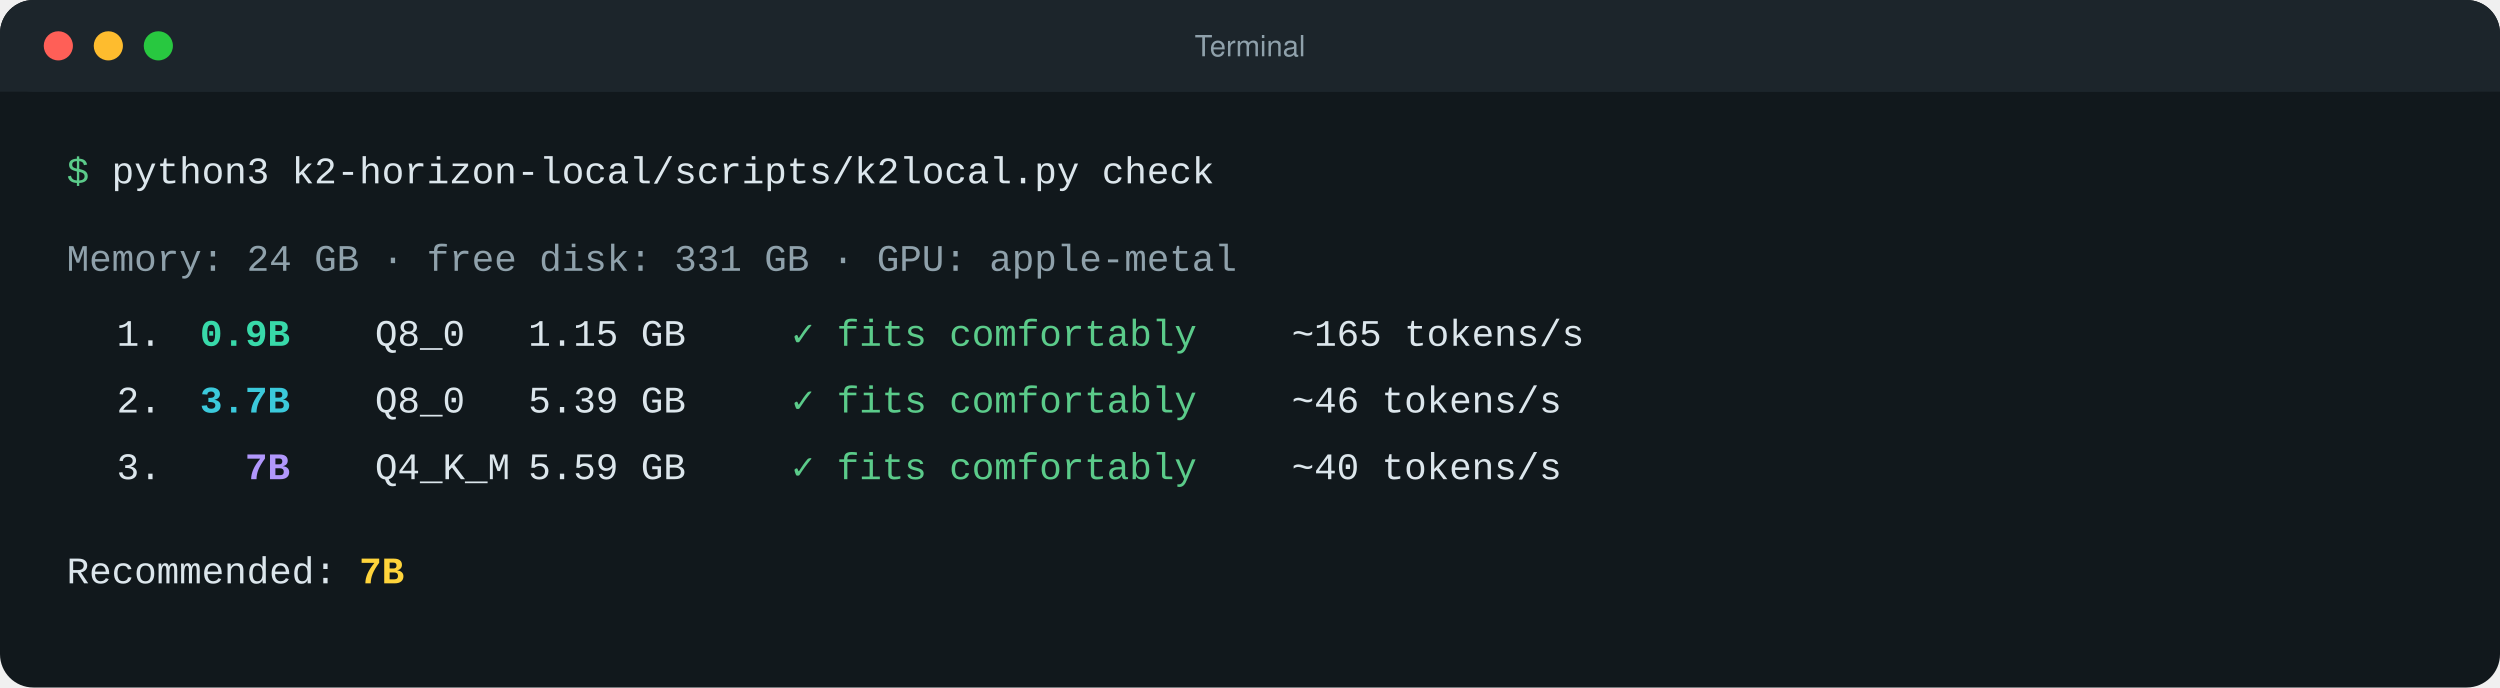
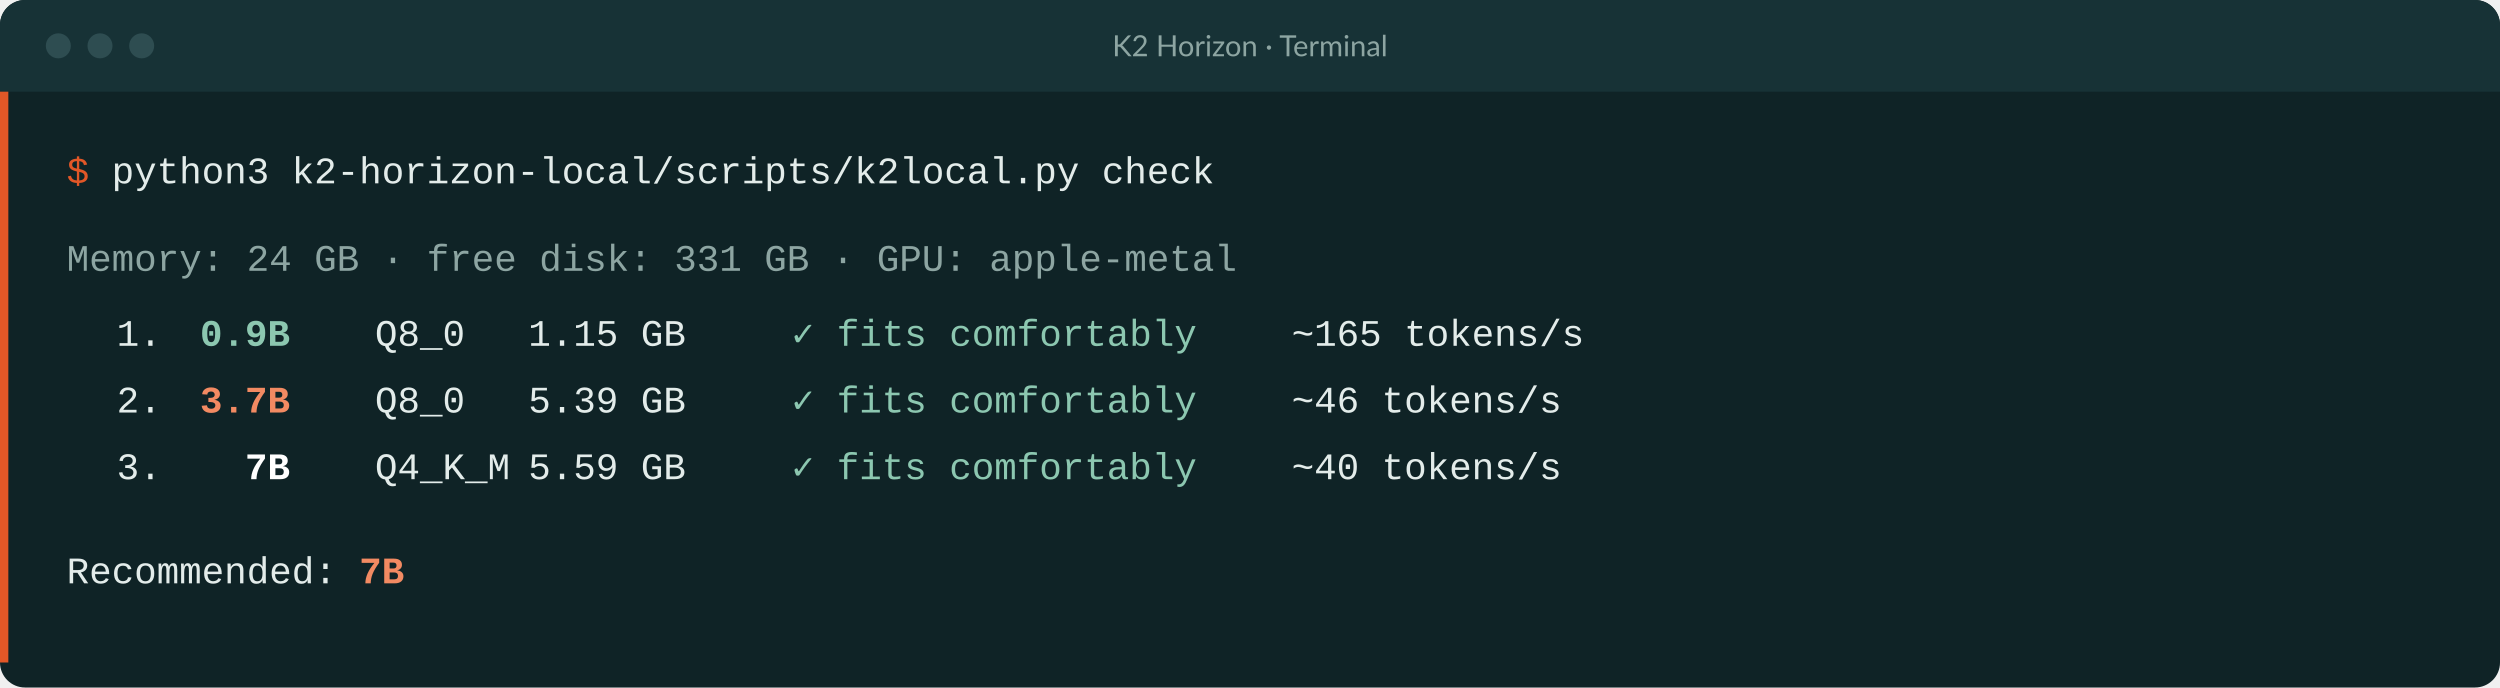
- <svg xmlns="http://www.w3.org/2000/svg" width="1200" height="330" viewBox="0 0 1200 330" role="img" aria-label="Terminal output of the check command on a 24 GB Mac">
-   <rect width="1200" height="330" rx="16" fill="#11181C" />
-   <rect width="1200" height="44" rx="16" fill="#1C252B" />
-   <rect y="28" width="1200" height="16" fill="#1C252B" />
-   <circle cx="28" cy="22" r="7" fill="#FF5F57" />
-   <circle cx="52" cy="22" r="7" fill="#FEBC2E" />
-   <circle cx="76" cy="22" r="7" fill="#28C840" />
-   <text x="600" y="27" text-anchor="middle" font-family="-apple-system, 'Segoe UI', Helvetica, Arial, sans-serif" font-size="14" fill="#8FA1AB">Terminal</text>
-   <g font-family="SFMono-Regular, Menlo, Consolas, 'Liberation Mono', monospace" font-size="18" fill="#DCE6EC">
+ <svg xmlns="http://www.w3.org/2000/svg" width="1200" height="330" viewBox="0 0 1200 330" role="img" aria-label="Output of the check command on a 24 GB Mac: all three sizes fit, 7B recommended">
+   <rect width="1200" height="330" rx="12" fill="#0F2326" />
+   <path d="M0 12A12 12 0 0 1 12 0H1188A12 12 0 0 1 1200 12V44H0Z" fill="#173236" />
+   <circle cx="28" cy="22" r="6" fill="#2E4D51" />
+   <circle cx="48" cy="22" r="6" fill="#2E4D51" />
+   <circle cx="68" cy="22" r="6" fill="#2E4D51" />
+   <text x="600" y="27" text-anchor="middle" font-family="Lato, 'Helvetica Neue', Helvetica, Arial, sans-serif" font-size="14" fill="#8DA5A2">K2 Horizon · Terminal</text>
+   <rect x="0" y="44" width="4" height="274" fill="#E25727" />
+   <g font-family="SFMono-Regular, Menlo, Consolas, 'Liberation Mono', monospace" font-size="18" fill="#E3ECEA">
    <text x="32" y="88">
-       <tspan fill="#5BCB8A">$</tspan> python3 k2-horizon-local/scripts/k2local.py check</text>
-     <text x="32" y="130" fill="#8FA1AB">Memory: 24 GB · free disk: 331 GB · GPU: apple-metal</text>
+       <tspan fill="#E25727">$</tspan> python3 k2-horizon-local/scripts/k2local.py check</text>
+     <text x="32" y="130" fill="#8DA5A2">Memory: 24 GB · free disk: 331 GB · GPU: apple-metal</text>
    <text y="166">
      <tspan x="56">1.</tspan>
-       <tspan x="150" text-anchor="end" fill="#38D9A9" font-weight="700">0.9B</tspan>
+       <tspan x="150" text-anchor="end" fill="#8CC7B0" font-weight="700">0.9B</tspan>
      <tspan x="180">Q8_0</tspan>
      <tspan x="340" text-anchor="end">1.15 GB</tspan>
-       <tspan x="380" fill="#5BCB8A">✓ fits comfortably</tspan>
+       <tspan x="380" fill="#8CC7B0">✓ fits comfortably</tspan>
      <tspan x="620">~165 tokens/s</tspan>
    </text>
    <text y="198">
      <tspan x="56">2.</tspan>
-       <tspan x="150" text-anchor="end" fill="#3BC9DB" font-weight="700">3.7B</tspan>
+       <tspan x="150" text-anchor="end" fill="#F28A62" font-weight="700">3.7B</tspan>
      <tspan x="180">Q8_0</tspan>
      <tspan x="340" text-anchor="end">5.39 GB</tspan>
-       <tspan x="380" fill="#5BCB8A">✓ fits comfortably</tspan>
+       <tspan x="380" fill="#8CC7B0">✓ fits comfortably</tspan>
      <tspan x="620">~46 tokens/s</tspan>
    </text>
    <text y="230">
      <tspan x="56">3.</tspan>
-       <tspan x="150" text-anchor="end" fill="#B197FC" font-weight="700">7B</tspan>
+       <tspan x="150" text-anchor="end" fill="#FFFFFF" font-weight="700">7B</tspan>
      <tspan x="180">Q4_K_M</tspan>
      <tspan x="340" text-anchor="end">5.59 GB</tspan>
-       <tspan x="380" fill="#5BCB8A">✓ fits comfortably</tspan>
+       <tspan x="380" fill="#8CC7B0">✓ fits comfortably</tspan>
      <tspan x="620">~40 tokens/s</tspan>
    </text>
-     <text x="32" y="280">Recommended: <tspan fill="#FFD43B" font-weight="700">7B</tspan>
+     <text x="32" y="280">Recommended: <tspan fill="#F28A62" font-weight="700">7B</tspan>
    </text>
  </g>
</svg>
